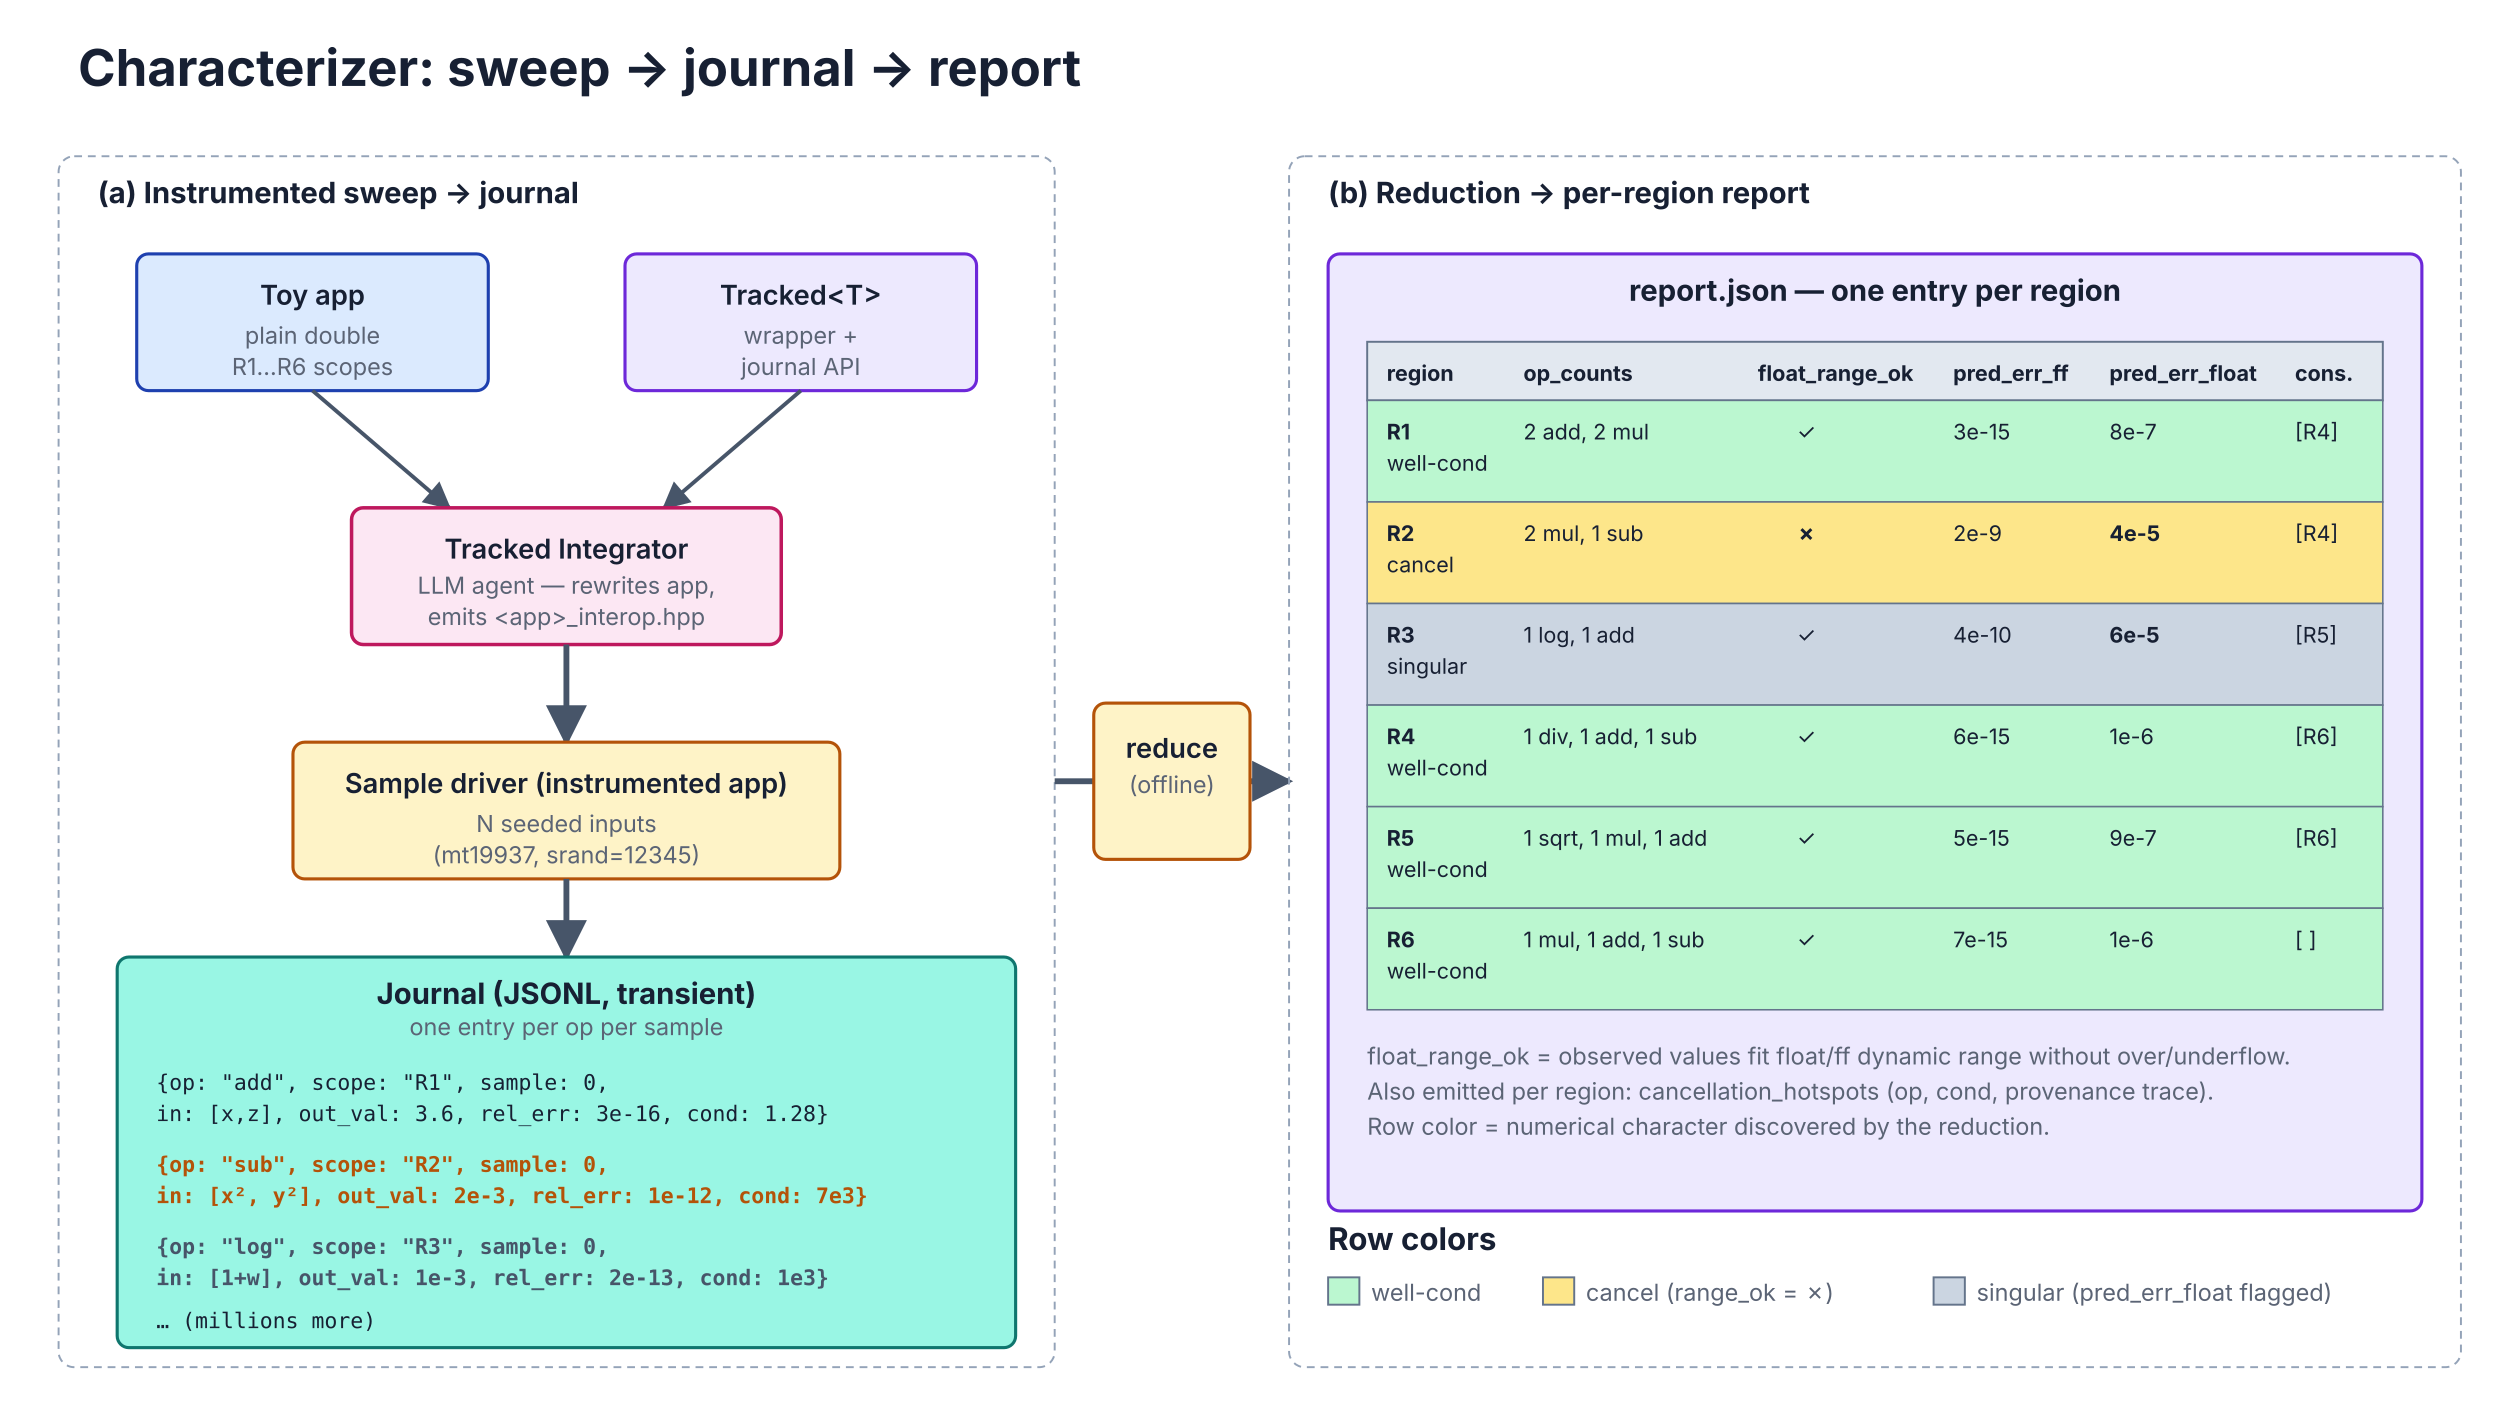
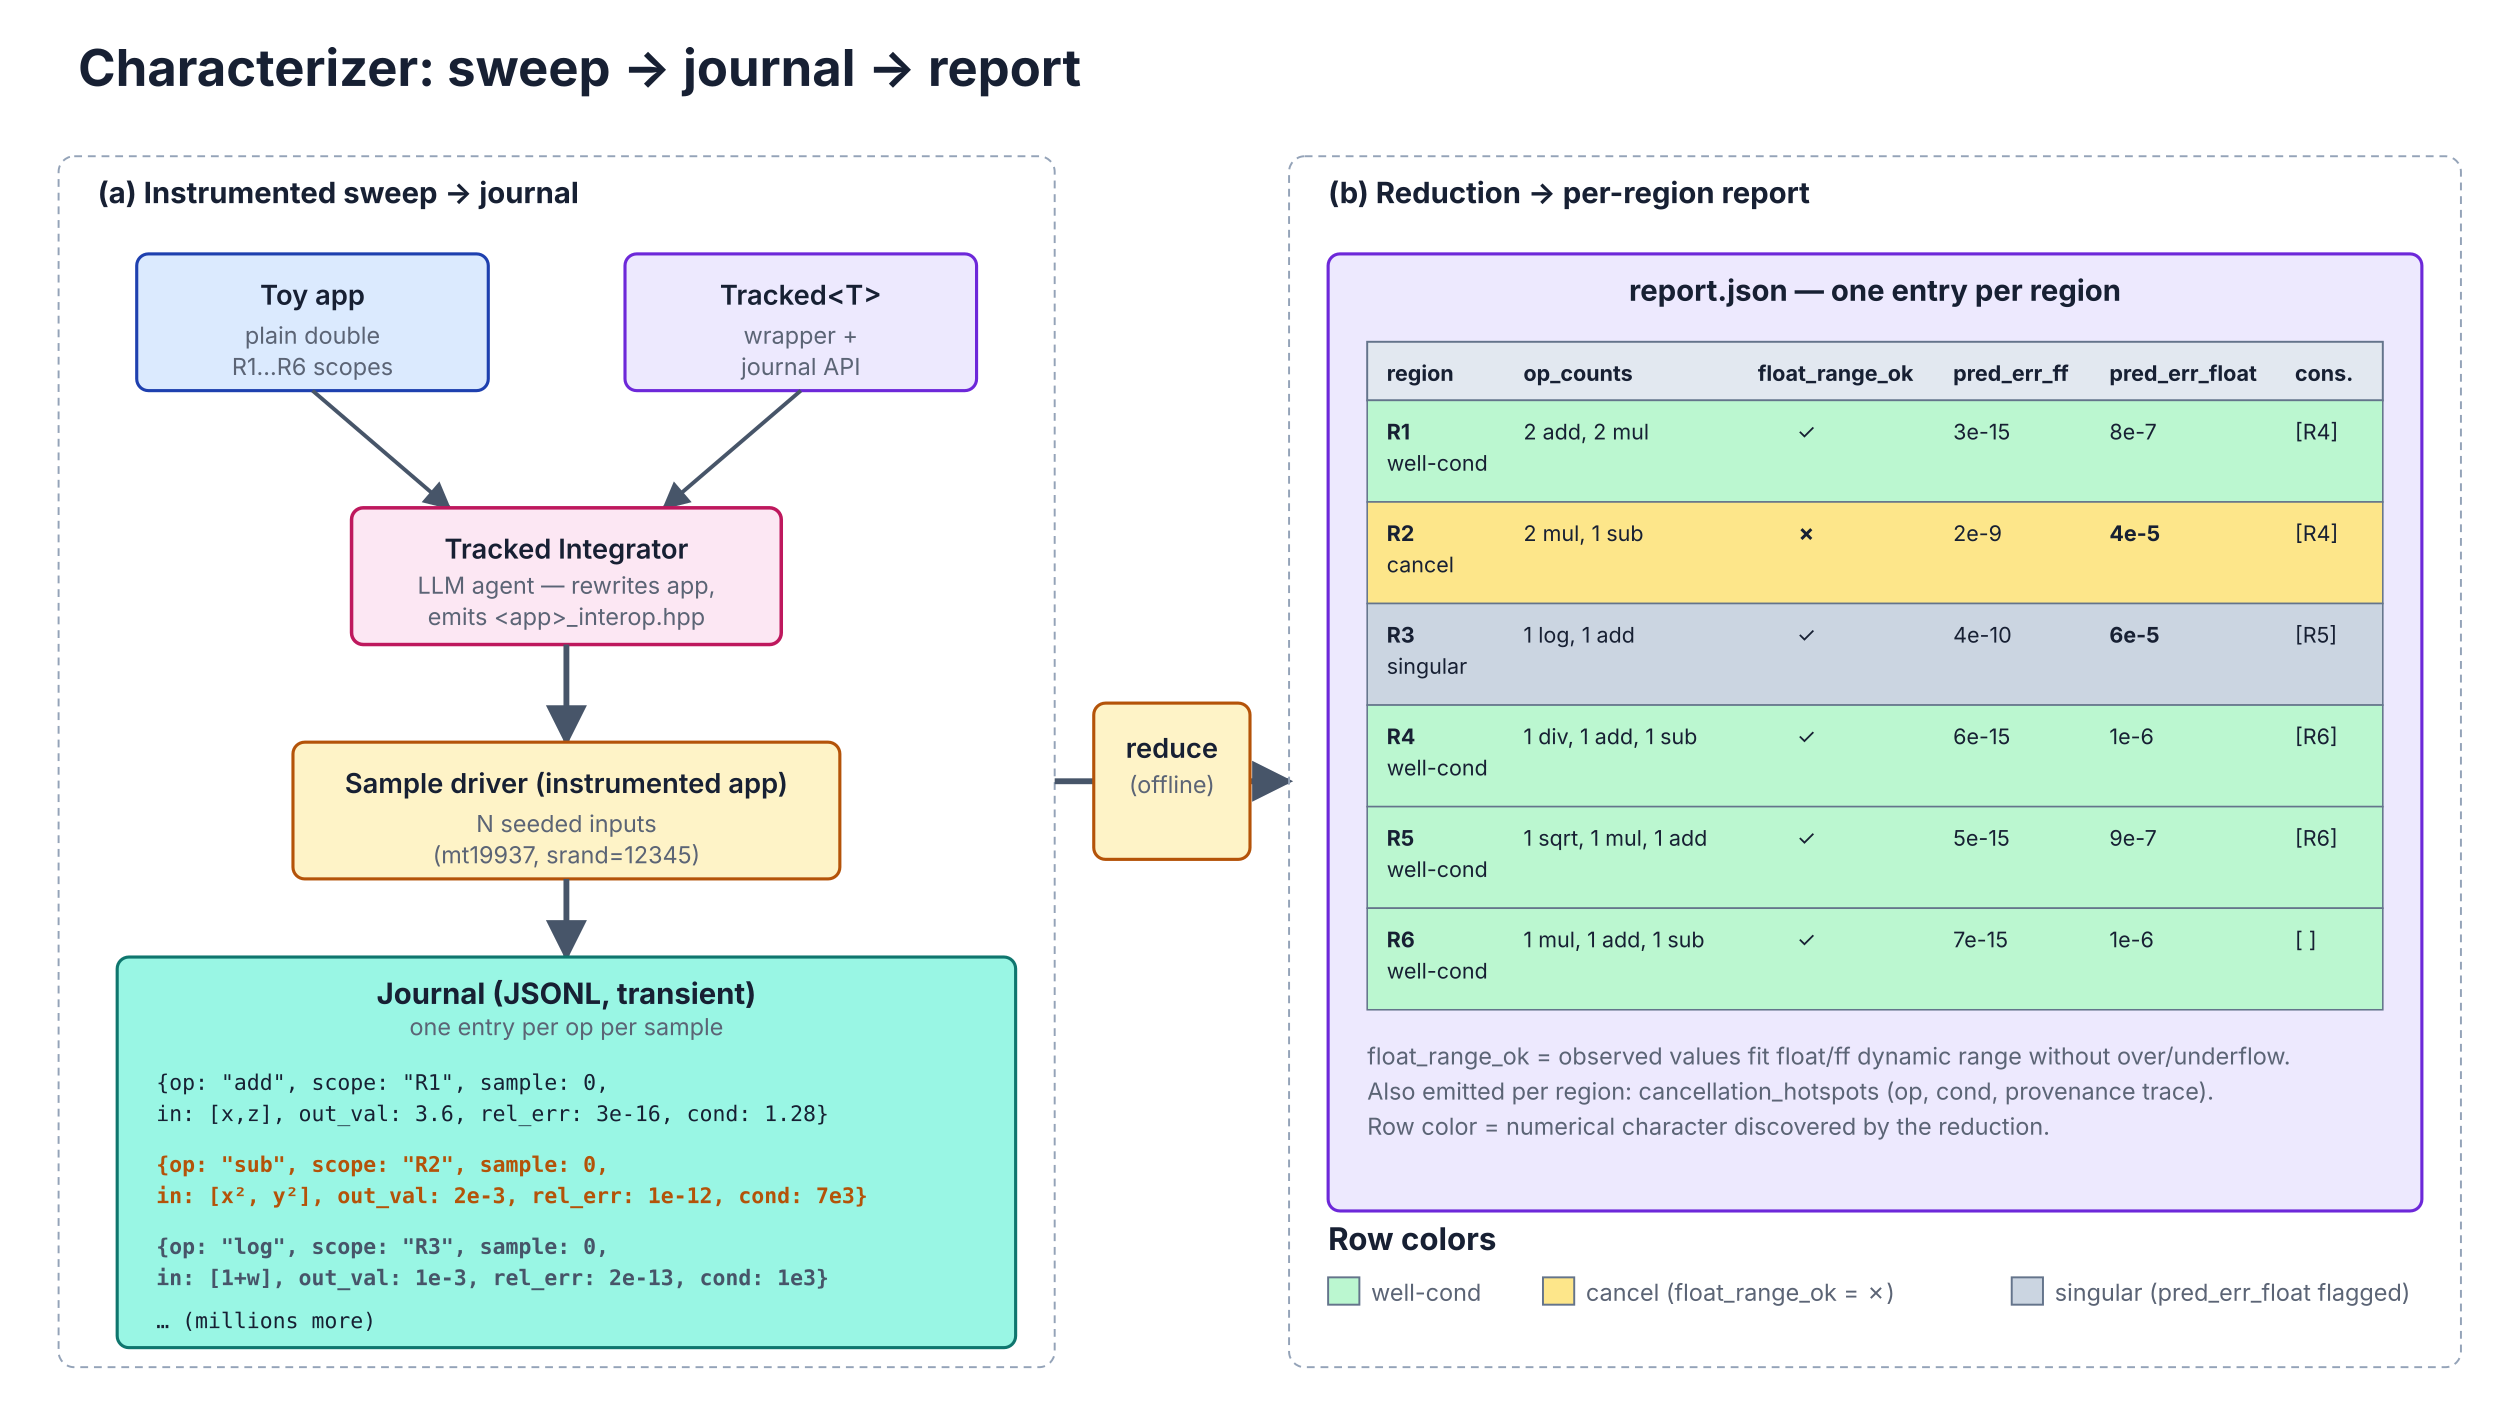
<svg xmlns="http://www.w3.org/2000/svg" viewBox="0 0 1280 720" font-family="ui-sans-serif, system-ui, -apple-system, sans-serif">
  <style>
    .title { font-size: 26px; font-weight: 700; fill: #172033; }
    .h { font-size: 16px; font-weight: 650; fill: #172033; }
    .panel-title { font-size: 15px; font-weight: 700; fill: #172033; }
    .lbl { font-size: 14px; font-weight: 600; fill: #172033; }
    .sub { font-size: 12px; fill: #5b6475; }
    .code { font-family: ui-monospace, "SF Mono", Menlo, monospace; font-size: 11px; fill: #172033; }
    .code-warn { font-family: ui-monospace, "SF Mono", Menlo, monospace; font-size: 11px; fill: #b45309; font-weight: 600; }
    .code-sing { font-family: ui-monospace, "SF Mono", Menlo, monospace; font-size: 11px; fill: #475569; font-weight: 600; }
    .box { stroke: #64748b; stroke-width: 1; fill: #f8fafc; }
    .app-box { stroke: #1e40af; stroke-width: 1.6; fill: #dbeafe; }
    .tracked-box { stroke: #6d28d9; stroke-width: 1.6; fill: #ede9fe; }
    .journal-box { stroke: #0f766e; stroke-width: 1.6; fill: #99f6e4; }
    .report-box { stroke: #6d28d9; stroke-width: 1.6; fill: #ede9fe; }
    .reduce-box { stroke: #b45309; stroke-width: 1.6; fill: #fef3c7; }
    .llm-box { stroke: #be185d; stroke-width: 1.8; fill: #fce7f3; }
    .edge { stroke: #475569; stroke-width: 2; fill: none; marker-end: url(#arrow); }
    .edge-big { stroke: #475569; stroke-width: 3; fill: none; marker-end: url(#arrow); }
    .th { font-size: 11px; font-weight: 700; fill: #172033; }
    .td { font-size: 11px; fill: #172033; }
    .row-safe { fill: #bbf7d0; }
    .row-warn { fill: #fde68a; }
    .row-sing { fill: #cbd5e1; }
  </style>
  <defs>
    <marker id="arrow" viewBox="0 0 10 10" refX="9" refY="5" markerWidth="7" markerHeight="7" orient="auto-start-reverse">
      <path d="M0,0 L10,5 L0,10 z" fill="#475569" />
    </marker>
  </defs>
  <text x="40" y="44" class="title">Characterizer:  sweep → journal → report</text>
  <rect x="30" y="80" width="510" height="620" rx="8" fill="none" stroke="#94a3b8" stroke-width="1" stroke-dasharray="4 3" />
  <text x="50" y="104" class="panel-title">(a)  Instrumented sweep → journal</text>
  <rect x="70" y="130" width="180" height="70" rx="6" class="app-box" />
  <text x="160" y="156" text-anchor="middle" class="lbl">Toy app</text>
  <text x="160" y="176" text-anchor="middle" class="sub">plain double</text>
  <text x="160" y="192" text-anchor="middle" class="sub">R1…R6 scopes</text>
  <rect x="320" y="130" width="180" height="70" rx="6" class="tracked-box" />
  <text x="410" y="156" text-anchor="middle" class="lbl">Tracked&lt;T&gt;</text>
  <text x="410" y="176" text-anchor="middle" class="sub">wrapper +</text>
  <text x="410" y="192" text-anchor="middle" class="sub">journal API</text>
  <path d="M160 200 L230 260" class="edge" />
  <path d="M410 200 L340 260" class="edge" />
  <rect x="180" y="260" width="220" height="70" rx="6" class="llm-box" />
  <text x="290" y="286" text-anchor="middle" class="lbl">Tracked Integrator</text>
  <text x="290" y="304" text-anchor="middle" class="sub">LLM agent — rewrites app,</text>
  <text x="290" y="320" text-anchor="middle" class="sub">emits &lt;app&gt;_interop.hpp</text>
  <path d="M290 330 L290 380" class="edge-big" />
  <rect x="150" y="380" width="280" height="70" rx="6" class="reduce-box" />
  <text x="290" y="406" text-anchor="middle" class="lbl">Sample driver (instrumented app)</text>
  <text x="290" y="426" text-anchor="middle" class="sub">N seeded inputs</text>
  <text x="290" y="442" text-anchor="middle" class="sub">(mt19937, srand=12345)</text>
  <path d="M290 450 L290 490" class="edge-big" />
  <rect x="60" y="490" width="460" height="200" rx="6" class="journal-box" />
  <text x="290" y="514" text-anchor="middle" class="panel-title">Journal (JSONL, transient)</text>
  <text x="290" y="530" text-anchor="middle" class="sub">one entry per op per sample</text>
  <text x="80" y="558" class="code">{op: "add", scope: "R1", sample: 0,</text>
  <text x="80" y="574" class="code"> in: [x,z], out_val: 3.6, rel_err: 3e-16, cond: 1.28}</text>
  <text x="80" y="600" class="code-warn">{op: "sub", scope: "R2", sample: 0,</text>
  <text x="80" y="616" class="code-warn"> in: [x², y²], out_val: 2e-3, rel_err: 1e-12, cond: 7e3}</text>
  <text x="80" y="642" class="code-sing">{op: "log", scope: "R3", sample: 0,</text>
  <text x="80" y="658" class="code-sing"> in: [1+w], out_val: 1e-3, rel_err: 2e-13, cond: 1e3}</text>
  <text x="80" y="680" class="code">…  (millions more)</text>
  <path d="M540 400 L660 400" class="edge-big" />
  <rect x="560" y="360" width="80" height="80" rx="6" class="reduce-box" />
  <text x="600" y="388" text-anchor="middle" class="lbl">reduce</text>
  <text x="600" y="406" text-anchor="middle" class="sub">(offline)</text>
  <rect x="660" y="80" width="600" height="620" rx="8" fill="none" stroke="#94a3b8" stroke-width="1" stroke-dasharray="4 3" />
  <text x="680" y="104" class="panel-title">(b)  Reduction → per-region report</text>
  <rect x="680" y="130" width="560" height="490" rx="6" class="report-box" />
  <text x="960" y="154" text-anchor="middle" class="panel-title">report.json  — one entry per region</text>
  <g transform="translate(700, 175)">
    <rect x="0" y="0" width="520" height="30" fill="#e2e8f0" stroke="#64748b" stroke-width="1" />
    <text x="10" y="20" class="th">region</text>
    <text x="80" y="20" class="th">op_counts</text>
    <text x="200" y="20" class="th">float_range_ok</text>
    <text x="300" y="20" class="th">pred_err_ff</text>
    <text x="380" y="20" class="th">pred_err_float</text>
    <text x="475" y="20" class="th">cons.</text>
    <rect x="0" y="30" width="520" height="52" class="row-safe" stroke="#64748b" stroke-width="0.8" />
    <text x="10" y="50" class="td" font-weight="700">R1</text>
    <text x="10" y="66" class="td" font-size="10" fill="#5b6475">well-cond</text>
    <text x="80" y="50" class="td">2 add, 2 mul</text>
    <text x="220" y="50" class="td">✓</text>
    <text x="300" y="50" class="td">3e-15</text>
    <text x="380" y="50" class="td">8e-7</text>
    <text x="475" y="50" class="td">[R4]</text>
    <rect x="0" y="82" width="520" height="52" class="row-warn" stroke="#64748b" stroke-width="0.8" />
    <text x="10" y="102" class="td" font-weight="700">R2</text>
    <text x="10" y="118" class="td" font-size="10" fill="#5b6475">cancel</text>
    <text x="80" y="102" class="td">2 mul, 1 sub</text>
    <text x="220" y="102" class="td" fill="#b45309" font-weight="700">✗</text>
    <text x="300" y="102" class="td">2e-9</text>
    <text x="380" y="102" class="td" fill="#b45309" font-weight="700">4e-5</text>
    <text x="475" y="102" class="td">[R4]</text>
    <rect x="0" y="134" width="520" height="52" class="row-sing" stroke="#64748b" stroke-width="0.8" />
    <text x="10" y="154" class="td" font-weight="700">R3</text>
    <text x="10" y="170" class="td" font-size="10" fill="#5b6475">singular</text>
    <text x="80" y="154" class="td">1 log, 1 add</text>
    <text x="220" y="154" class="td">✓</text>
    <text x="300" y="154" class="td">4e-10</text>
    <text x="380" y="154" class="td" fill="#475569" font-weight="700">6e-5</text>
    <text x="475" y="154" class="td">[R5]</text>
    <rect x="0" y="186" width="520" height="52" class="row-safe" stroke="#64748b" stroke-width="0.8" />
    <text x="10" y="206" class="td" font-weight="700">R4</text>
    <text x="10" y="222" class="td" font-size="10" fill="#5b6475">well-cond</text>
    <text x="80" y="206" class="td">1 div, 1 add, 1 sub</text>
    <text x="220" y="206" class="td">✓</text>
    <text x="300" y="206" class="td">6e-15</text>
    <text x="380" y="206" class="td">1e-6</text>
    <text x="475" y="206" class="td">[R6]</text>
    <rect x="0" y="238" width="520" height="52" class="row-safe" stroke="#64748b" stroke-width="0.8" />
    <text x="10" y="258" class="td" font-weight="700">R5</text>
    <text x="10" y="274" class="td" font-size="10" fill="#5b6475">well-cond</text>
    <text x="80" y="258" class="td">1 sqrt, 1 mul, 1 add</text>
    <text x="220" y="258" class="td">✓</text>
    <text x="300" y="258" class="td">5e-15</text>
    <text x="380" y="258" class="td">9e-7</text>
    <text x="475" y="258" class="td">[R6]</text>
    <rect x="0" y="290" width="520" height="52" class="row-safe" stroke="#64748b" stroke-width="0.8" />
    <text x="10" y="310" class="td" font-weight="700">R6</text>
    <text x="10" y="326" class="td" font-size="10" fill="#5b6475">well-cond</text>
    <text x="80" y="310" class="td">1 mul, 1 add, 1 sub</text>
    <text x="220" y="310" class="td">✓</text>
    <text x="300" y="310" class="td">7e-15</text>
    <text x="380" y="310" class="td">1e-6</text>
    <text x="475" y="310" class="td">[ ]</text>
    <text x="0" y="370" class="sub">float_range_ok = observed values fit float/ff dynamic range without over/underflow.</text>
    <text x="0" y="388" class="sub">Also emitted per region: cancellation_hotspots (op, cond, provenance trace).</text>
    <text x="0" y="406" class="sub">Row color = numerical character discovered by the reduction.</text>
  </g>
  <g transform="translate(680, 640)">
    <text x="0" y="0" class="h">Row colors</text>
    <rect x="0" y="14" width="16" height="14" class="row-safe" stroke="#64748b" />
    <text x="22" y="26" class="sub">well-cond</text>
    <rect x="110" y="14" width="16" height="14" class="row-warn" stroke="#64748b" />
-     <text x="132" y="26" class="sub">cancel (range_ok = ✗)</text>
-     <rect x="310" y="14" width="16" height="14" class="row-sing" stroke="#64748b" />
-     <text x="332" y="26" class="sub">singular (pred_err_float flagged)</text>
+     <text x="132" y="26" class="sub">cancel (float_range_ok = ✗)</text>
+     <rect x="350" y="14" width="16" height="14" class="row-sing" stroke="#64748b" />
+     <text x="372" y="26" class="sub">singular (pred_err_float flagged)</text>
  </g>
</svg>
